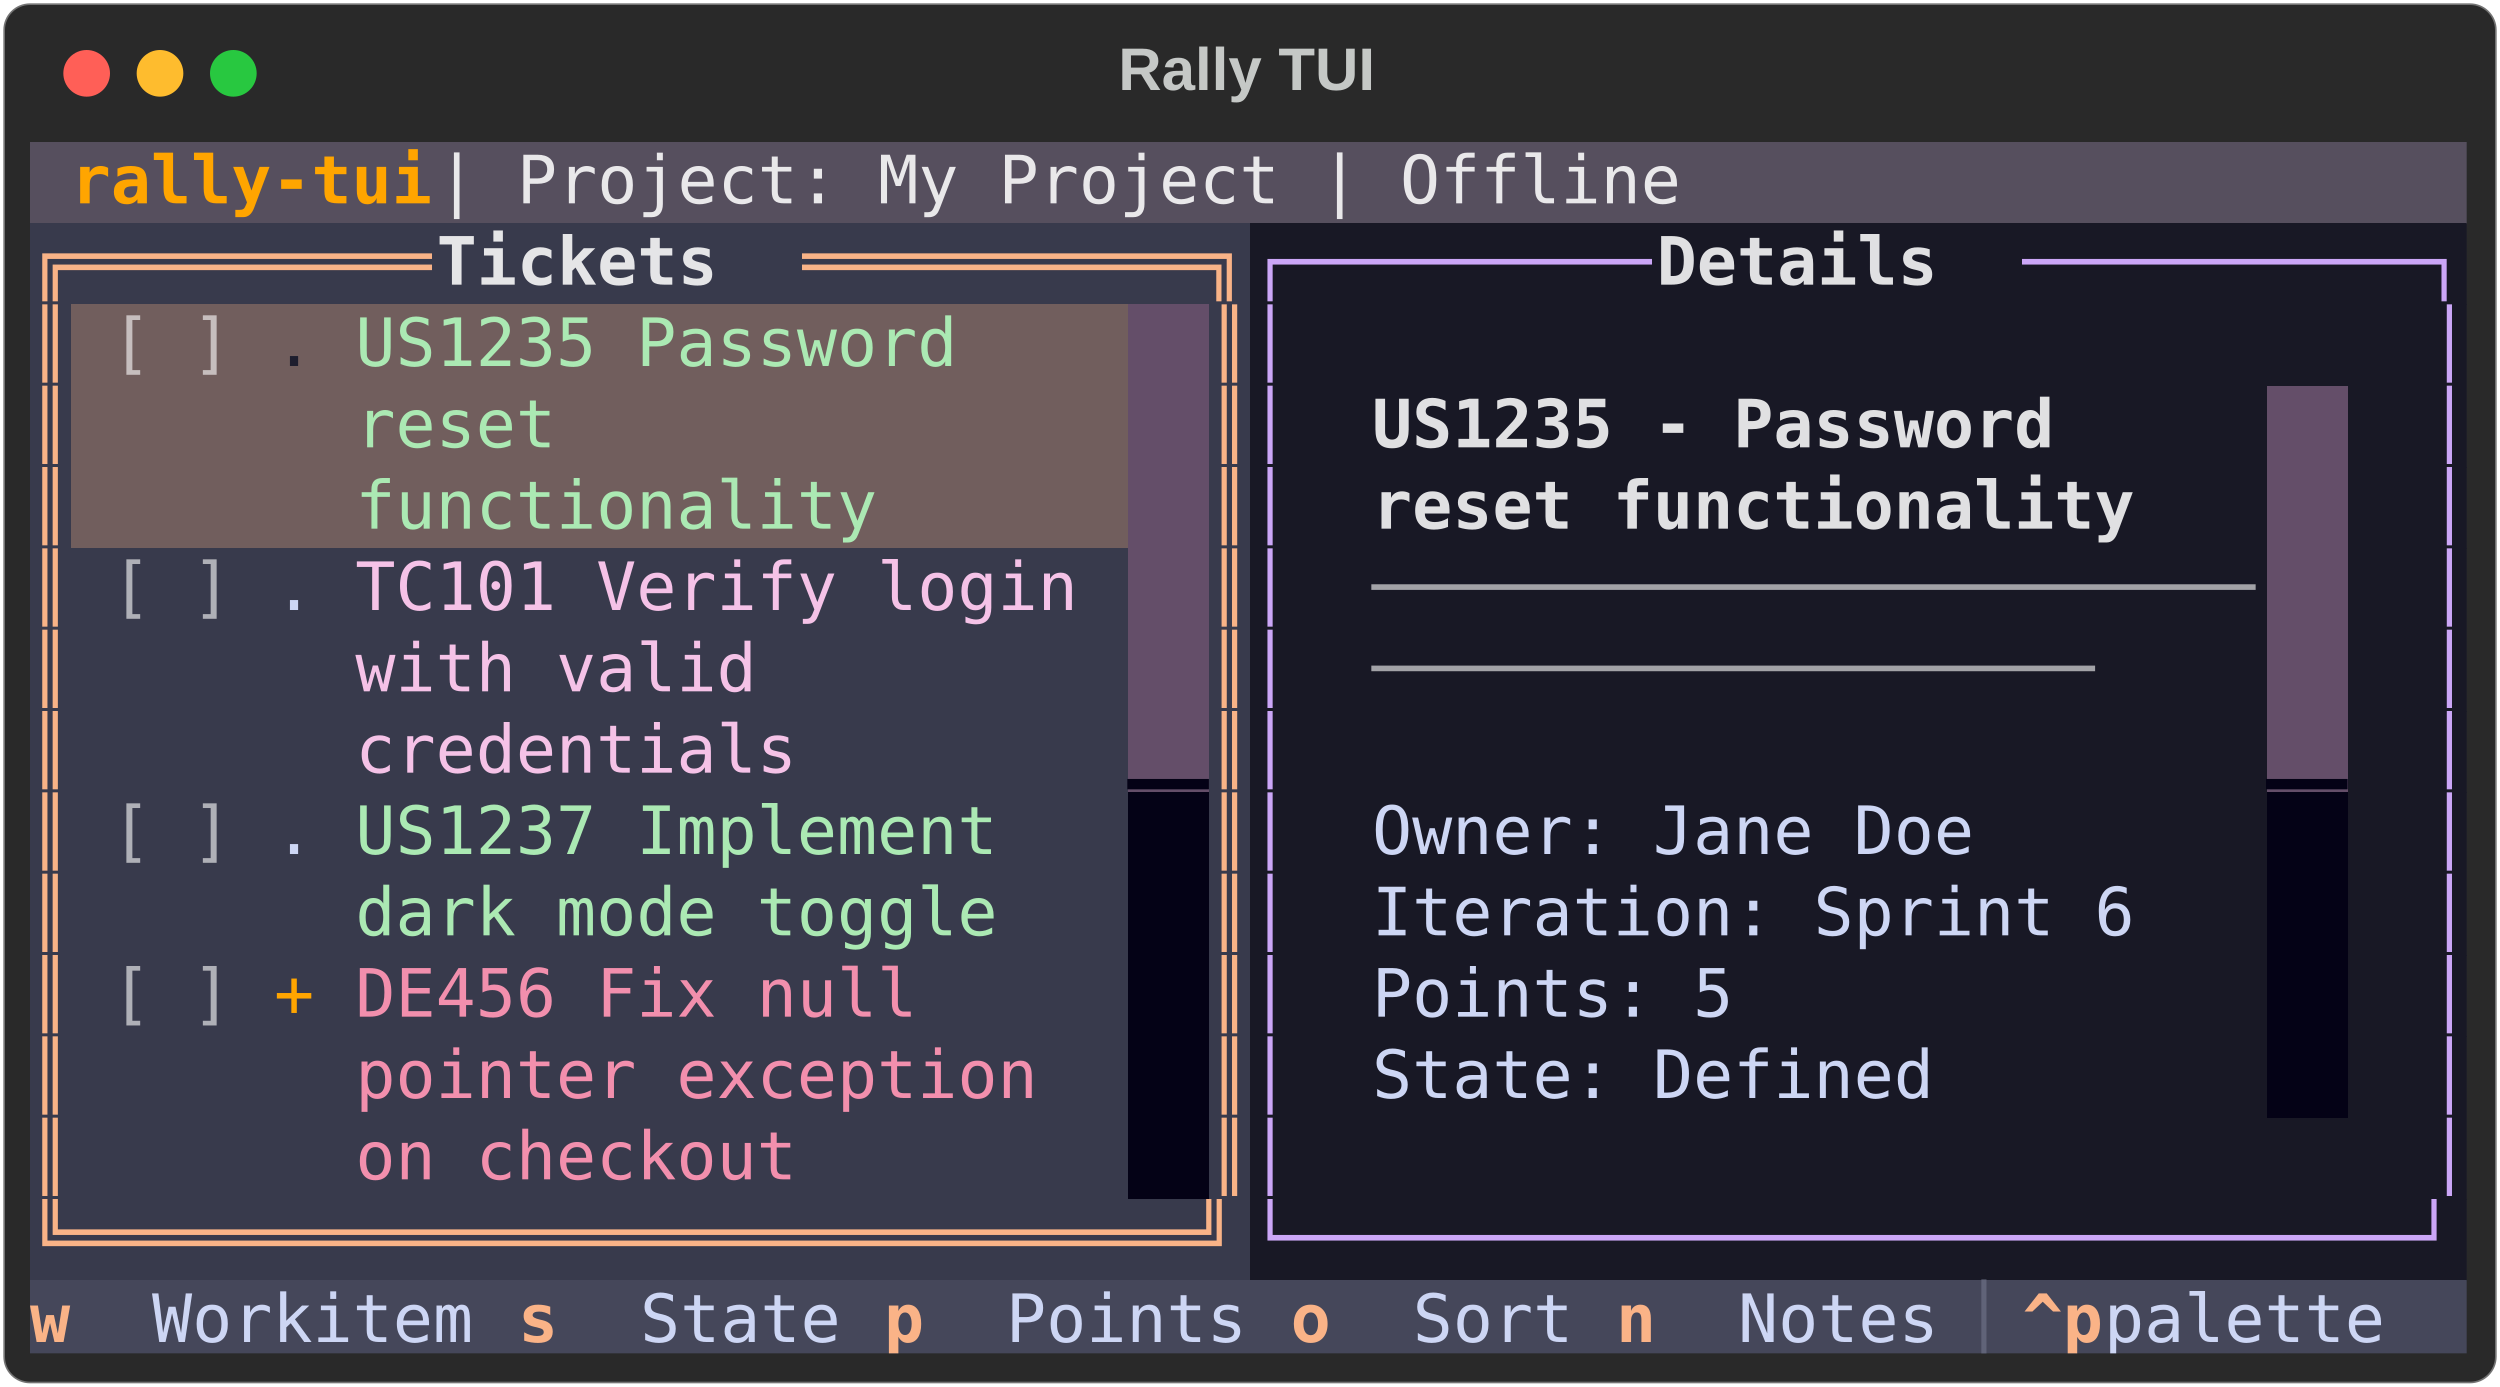
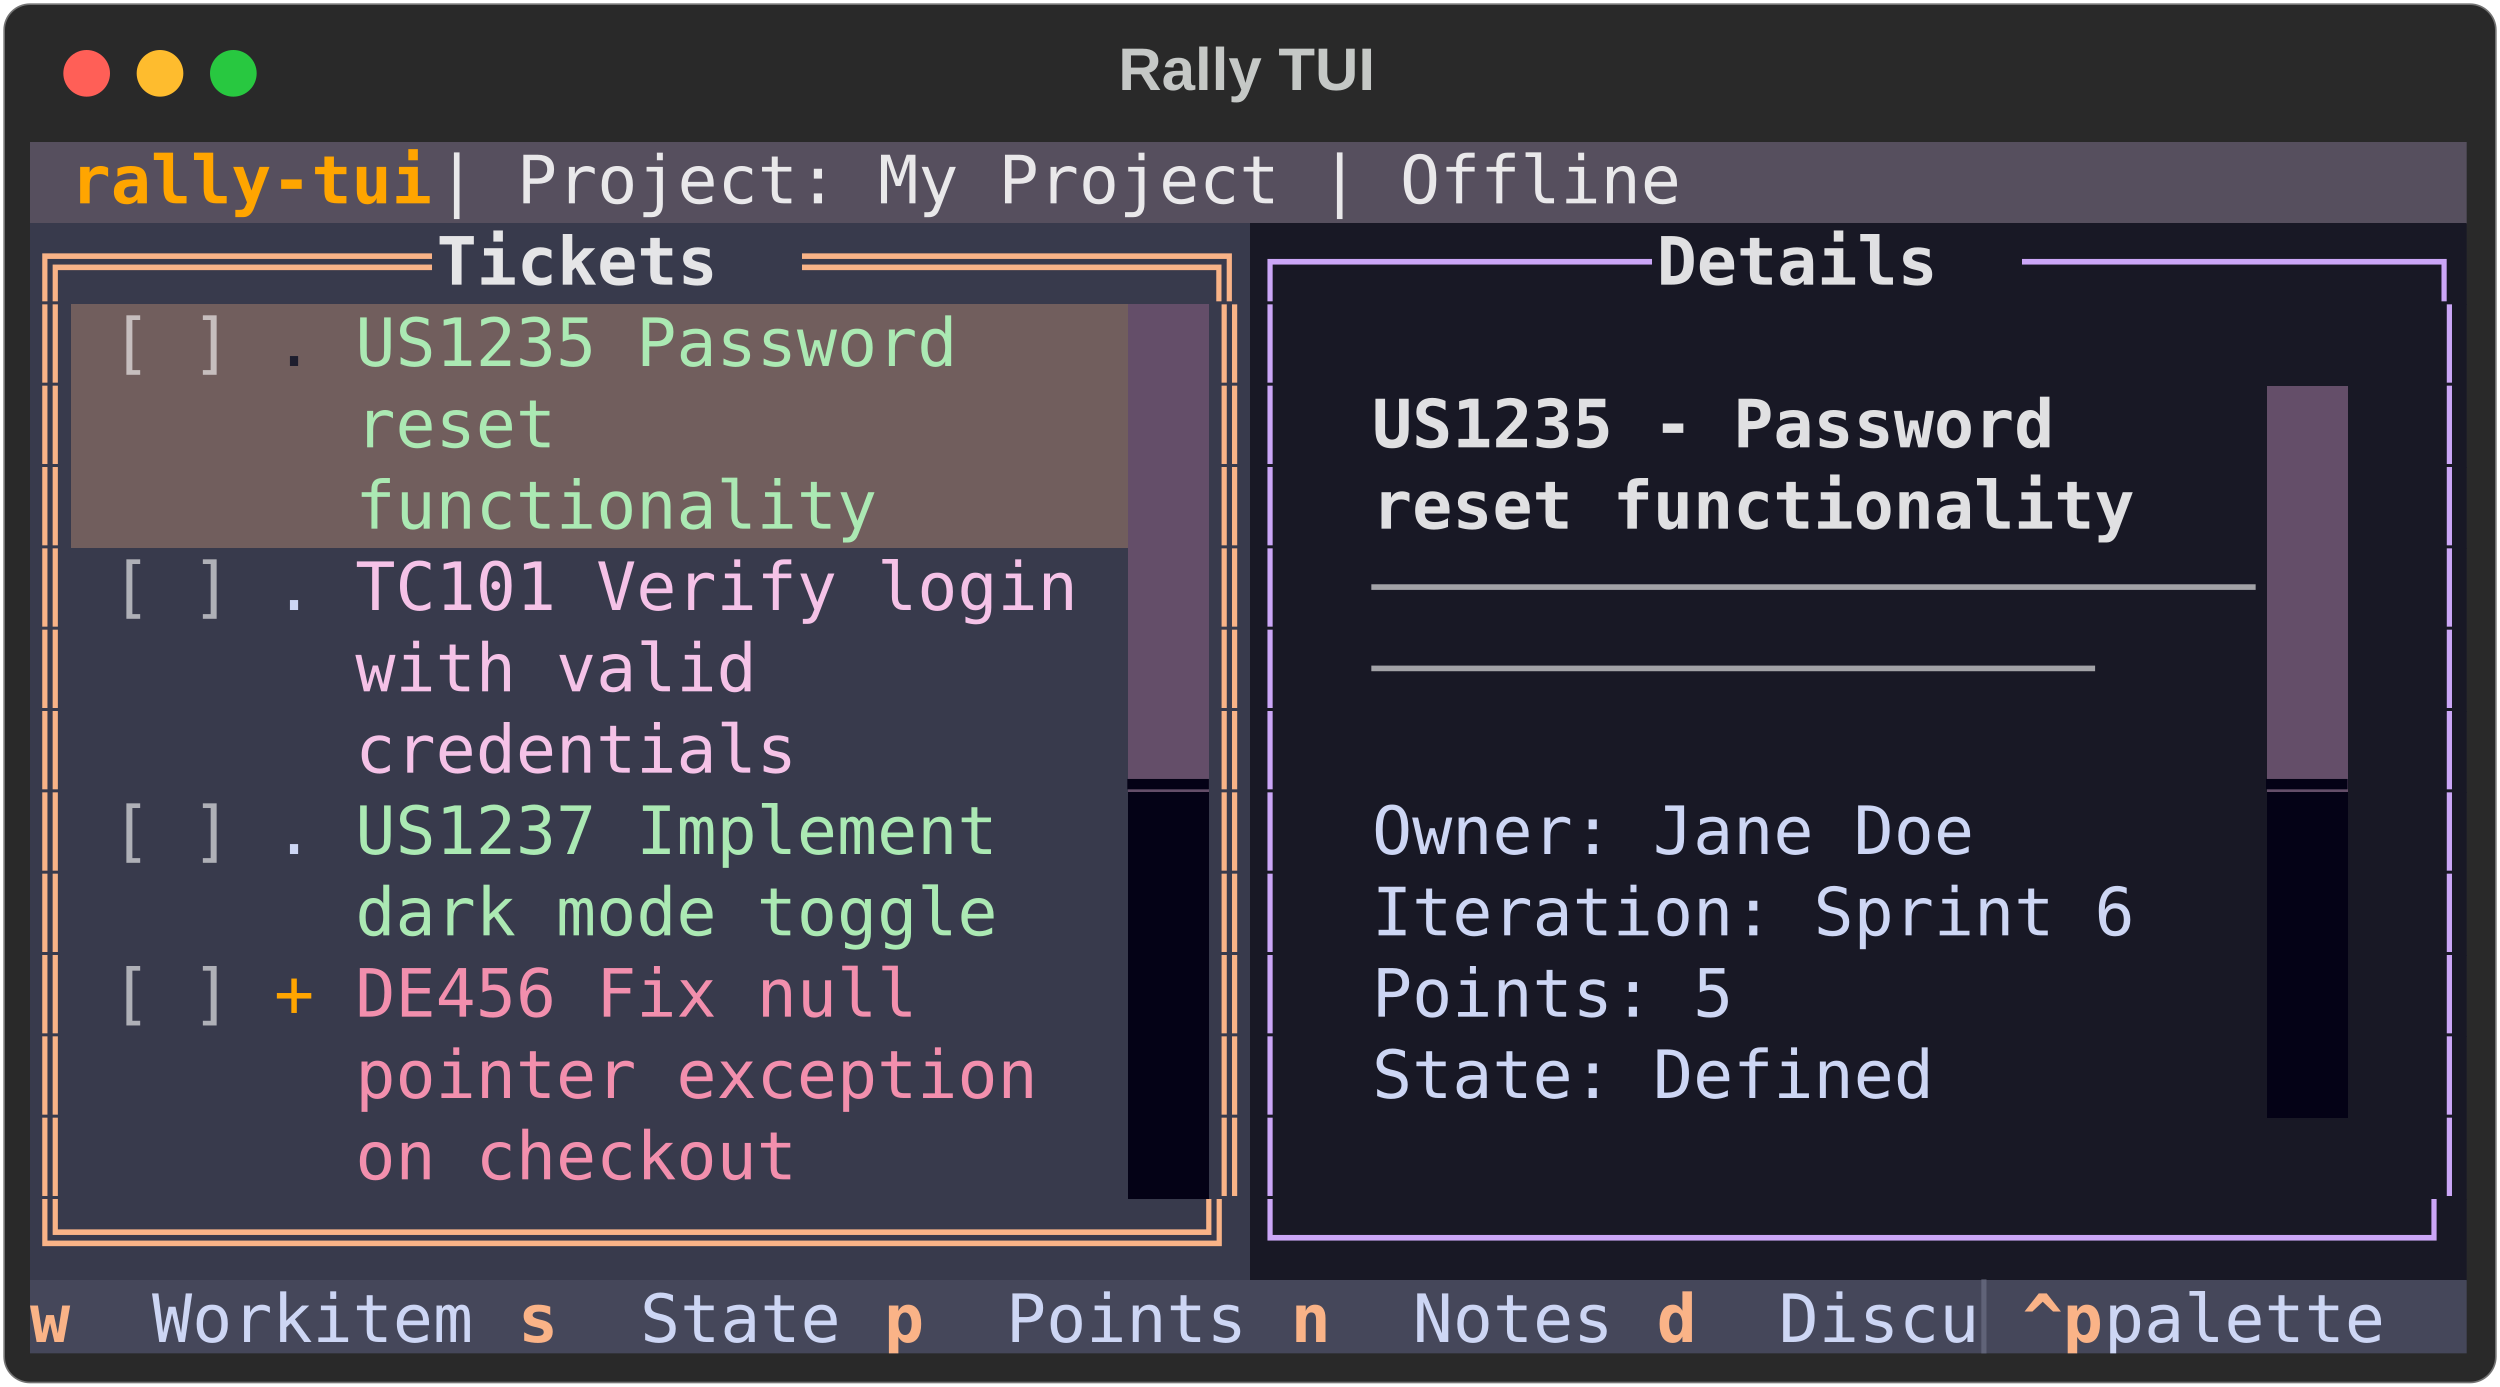
<svg xmlns="http://www.w3.org/2000/svg" class="rich-terminal" viewBox="0 0 750 416.0">
  <style>

    @font-face {
        font-family: "Fira Code";
        src: local("FiraCode-Regular"),
                url("https://cdnjs.cloudflare.com/ajax/libs/firacode/6.2.0/woff2/FiraCode-Regular.woff2") format("woff2"),
                url("https://cdnjs.cloudflare.com/ajax/libs/firacode/6.2.0/woff/FiraCode-Regular.woff") format("woff");
        font-style: normal;
        font-weight: 400;
    }
    @font-face {
        font-family: "Fira Code";
        src: local("FiraCode-Bold"),
                url("https://cdnjs.cloudflare.com/ajax/libs/firacode/6.2.0/woff2/FiraCode-Bold.woff2") format("woff2"),
                url("https://cdnjs.cloudflare.com/ajax/libs/firacode/6.2.0/woff/FiraCode-Bold.woff") format("woff");
        font-style: bold;
        font-weight: 700;
    }

    .terminal-matrix {
        font-family: Fira Code, monospace;
        font-size: 20px;
        line-height: 24.4px;
        font-variant-east-asian: full-width;
    }

    .terminal-title {
        font-size: 18px;
        font-weight: bold;
        font-family: arial;
    }

    .terminal-r1 { fill: #c5c8c6 }
.terminal-r2 { fill: #ffa500;font-weight: bold }
.terminal-r3 { fill: #e9e8ea }
.terminal-r4 { fill: #f9b387 }
.terminal-r5 { fill: #e5e5e7;font-weight: bold }
.terminal-r6 { fill: #cba6f7 }
.terminal-r7 { fill: #e0e0e2;font-weight: bold }
.terminal-r8 { fill: #c6bebe }
.terminal-r9 { fill: #1e1e2e }
.terminal-r10 { fill: #abe9b3 }
.terminal-r11 { fill: #383a4c }
.terminal-r12 { fill: #181825 }
.terminal-r13 { fill: #afb0b7 }
.terminal-r14 { fill: #cdd6f4 }
.terminal-r15 { fill: #f5c2e7 }
.terminal-r16 { fill: #a2a2a7 }
.terminal-r17 { fill: #040216 }
.terminal-r18 { fill: #ffa500 }
.terminal-r19 { fill: #f28fad }
.terminal-r20 { fill: #fab387;font-weight: bold }
.terminal-r21 { fill: #606378 }
    </style>
  <defs>
    <clipPath id="terminal-clip-terminal">
      <rect x="0" y="0" width="731.0" height="365.0" />
    </clipPath>
    <clipPath id="terminal-line-0">
      <rect x="0" y="1.5" width="732" height="24.65" />
    </clipPath>
    <clipPath id="terminal-line-1">
      <rect x="0" y="25.9" width="732" height="24.65" />
    </clipPath>
    <clipPath id="terminal-line-2">
      <rect x="0" y="50.3" width="732" height="24.65" />
    </clipPath>
    <clipPath id="terminal-line-3">
      <rect x="0" y="74.7" width="732" height="24.65" />
    </clipPath>
    <clipPath id="terminal-line-4">
      <rect x="0" y="99.1" width="732" height="24.65" />
    </clipPath>
    <clipPath id="terminal-line-5">
      <rect x="0" y="123.5" width="732" height="24.65" />
    </clipPath>
    <clipPath id="terminal-line-6">
      <rect x="0" y="147.9" width="732" height="24.65" />
    </clipPath>
    <clipPath id="terminal-line-7">
      <rect x="0" y="172.3" width="732" height="24.65" />
    </clipPath>
    <clipPath id="terminal-line-8">
      <rect x="0" y="196.7" width="732" height="24.65" />
    </clipPath>
    <clipPath id="terminal-line-9">
      <rect x="0" y="221.1" width="732" height="24.65" />
    </clipPath>
    <clipPath id="terminal-line-10">
      <rect x="0" y="245.5" width="732" height="24.65" />
    </clipPath>
    <clipPath id="terminal-line-11">
      <rect x="0" y="269.9" width="732" height="24.65" />
    </clipPath>
    <clipPath id="terminal-line-12">
      <rect x="0" y="294.3" width="732" height="24.65" />
    </clipPath>
    <clipPath id="terminal-line-13">
      <rect x="0" y="318.7" width="732" height="24.65" />
    </clipPath>
  </defs>
  <rect fill="#292929" stroke="rgba(255,255,255,0.35)" stroke-width="1" x="1" y="1" width="748" height="414" rx="8" />
  <text class="terminal-title" fill="#c5c8c6" text-anchor="middle" x="374" y="27">Rally TUI</text>
  <g transform="translate(26,22)">
    <circle cx="0" cy="0" r="7" fill="#ff5f57" />
    <circle cx="22" cy="0" r="7" fill="#febc2e" />
    <circle cx="44" cy="0" r="7" fill="#28c840" />
  </g>
  <g transform="translate(9, 41)" clip-path="url(#terminal-clip-terminal)">
    <rect fill="#564f5e" x="0" y="1.5" width="12.2" height="24.65" shape-rendering="crispEdges" />
    <rect fill="#564f5e" x="12.2" y="1.5" width="109.8" height="24.65" shape-rendering="crispEdges" />
    <rect fill="#564f5e" x="122" y="1.5" width="390.4" height="24.65" shape-rendering="crispEdges" />
    <rect fill="#564f5e" x="512.4" y="1.5" width="219.6" height="24.65" shape-rendering="crispEdges" />
    <rect fill="#383a4c" x="0" y="25.9" width="122" height="24.65" shape-rendering="crispEdges" />
    <rect fill="#383a4c" x="122" y="25.9" width="109.8" height="24.65" shape-rendering="crispEdges" />
    <rect fill="#383a4c" x="231.8" y="25.9" width="134.2" height="24.65" shape-rendering="crispEdges" />
    <rect fill="#181825" x="366" y="25.9" width="122" height="24.65" shape-rendering="crispEdges" />
    <rect fill="#181825" x="488" y="25.9" width="109.8" height="24.65" shape-rendering="crispEdges" />
    <rect fill="#181825" x="597.8" y="25.9" width="134.2" height="24.65" shape-rendering="crispEdges" />
    <rect fill="#383a4c" x="0" y="50.3" width="12.2" height="24.65" shape-rendering="crispEdges" />
    <rect fill="#715e5d" x="12.2" y="50.3" width="12.2" height="24.65" shape-rendering="crispEdges" />
    <rect fill="#715e5d" x="24.4" y="50.3" width="36.6" height="24.65" shape-rendering="crispEdges" />
    <rect fill="#715e5d" x="61" y="50.3" width="12.2" height="24.65" shape-rendering="crispEdges" />
    <rect fill="#715e5d" x="73.2" y="50.3" width="12.2" height="24.65" shape-rendering="crispEdges" />
    <rect fill="#715e5d" x="85.4" y="50.3" width="12.2" height="24.65" shape-rendering="crispEdges" />
    <rect fill="#715e5d" x="97.6" y="50.3" width="183" height="24.65" shape-rendering="crispEdges" />
    <rect fill="#715e5d" x="280.6" y="50.3" width="48.8" height="24.65" shape-rendering="crispEdges" />
    <rect fill="#644e69" x="329.4" y="50.3" width="24.4" height="24.65" shape-rendering="crispEdges" />
    <rect fill="#383a4c" x="353.8" y="50.3" width="12.2" height="24.65" shape-rendering="crispEdges" />
    <rect fill="#181825" x="366" y="50.3" width="12.2" height="24.65" shape-rendering="crispEdges" />
    <rect fill="#181825" x="378.2" y="50.3" width="341.6" height="24.65" shape-rendering="crispEdges" />
    <rect fill="#181825" x="719.8" y="50.3" width="12.2" height="24.65" shape-rendering="crispEdges" />
    <rect fill="#383a4c" x="0" y="74.7" width="12.2" height="24.65" shape-rendering="crispEdges" />
    <rect fill="#715e5d" x="12.2" y="74.7" width="85.4" height="24.65" shape-rendering="crispEdges" />
    <rect fill="#715e5d" x="97.6" y="74.7" width="61" height="24.65" shape-rendering="crispEdges" />
    <rect fill="#715e5d" x="158.6" y="74.7" width="170.8" height="24.65" shape-rendering="crispEdges" />
    <rect fill="#644e69" x="329.4" y="74.7" width="24.4" height="24.65" shape-rendering="crispEdges" />
    <rect fill="#383a4c" x="353.8" y="74.7" width="12.2" height="24.65" shape-rendering="crispEdges" />
    <rect fill="#181825" x="366" y="74.7" width="12.2" height="24.65" shape-rendering="crispEdges" />
    <rect fill="#181825" x="378.2" y="74.7" width="24.4" height="24.65" shape-rendering="crispEdges" />
    <rect fill="#181825" x="402.6" y="74.7" width="207.4" height="24.65" shape-rendering="crispEdges" />
    <rect fill="#181825" x="610" y="74.7" width="61" height="24.65" shape-rendering="crispEdges" />
    <rect fill="#644e69" x="671" y="74.7" width="24.4" height="24.65" shape-rendering="crispEdges" />
    <rect fill="#181825" x="695.4" y="74.7" width="24.4" height="24.65" shape-rendering="crispEdges" />
    <rect fill="#181825" x="719.8" y="74.7" width="12.2" height="24.65" shape-rendering="crispEdges" />
    <rect fill="#383a4c" x="0" y="99.1" width="12.2" height="24.65" shape-rendering="crispEdges" />
    <rect fill="#715e5d" x="12.2" y="99.1" width="85.4" height="24.65" shape-rendering="crispEdges" />
    <rect fill="#715e5d" x="97.6" y="99.1" width="158.6" height="24.65" shape-rendering="crispEdges" />
    <rect fill="#715e5d" x="256.2" y="99.1" width="73.2" height="24.65" shape-rendering="crispEdges" />
    <rect fill="#644e69" x="329.4" y="99.1" width="24.4" height="24.65" shape-rendering="crispEdges" />
    <rect fill="#383a4c" x="353.8" y="99.1" width="12.2" height="24.65" shape-rendering="crispEdges" />
    <rect fill="#181825" x="366" y="99.1" width="12.2" height="24.65" shape-rendering="crispEdges" />
    <rect fill="#181825" x="378.2" y="99.1" width="24.4" height="24.65" shape-rendering="crispEdges" />
    <rect fill="#181825" x="402.6" y="99.1" width="231.8" height="24.65" shape-rendering="crispEdges" />
    <rect fill="#181825" x="634.4" y="99.1" width="36.6" height="24.65" shape-rendering="crispEdges" />
    <rect fill="#644e69" x="671" y="99.1" width="24.4" height="24.65" shape-rendering="crispEdges" />
    <rect fill="#181825" x="695.4" y="99.1" width="24.4" height="24.65" shape-rendering="crispEdges" />
    <rect fill="#181825" x="719.8" y="99.1" width="12.2" height="24.65" shape-rendering="crispEdges" />
    <rect fill="#383a4c" x="0" y="123.5" width="12.2" height="24.65" shape-rendering="crispEdges" />
    <rect fill="#383a4c" x="12.2" y="123.5" width="12.2" height="24.65" shape-rendering="crispEdges" />
    <rect fill="#383a4c" x="24.4" y="123.5" width="36.6" height="24.65" shape-rendering="crispEdges" />
    <rect fill="#383a4c" x="61" y="123.5" width="12.2" height="24.65" shape-rendering="crispEdges" />
    <rect fill="#383a4c" x="73.2" y="123.5" width="12.2" height="24.65" shape-rendering="crispEdges" />
    <rect fill="#383a4c" x="85.4" y="123.5" width="12.2" height="24.65" shape-rendering="crispEdges" />
    <rect fill="#383a4c" x="97.6" y="123.5" width="219.6" height="24.65" shape-rendering="crispEdges" />
    <rect fill="#383a4c" x="317.2" y="123.5" width="12.2" height="24.65" shape-rendering="crispEdges" />
    <rect fill="#644e69" x="329.4" y="123.5" width="24.4" height="24.65" shape-rendering="crispEdges" />
    <rect fill="#383a4c" x="353.8" y="123.5" width="12.2" height="24.65" shape-rendering="crispEdges" />
    <rect fill="#181825" x="366" y="123.5" width="12.2" height="24.65" shape-rendering="crispEdges" />
    <rect fill="#181825" x="378.2" y="123.5" width="24.4" height="24.65" shape-rendering="crispEdges" />
    <rect fill="#181825" x="402.6" y="123.5" width="268.4" height="24.65" shape-rendering="crispEdges" />
    <rect fill="#644e69" x="671" y="123.5" width="24.4" height="24.65" shape-rendering="crispEdges" />
    <rect fill="#181825" x="695.4" y="123.5" width="24.4" height="24.65" shape-rendering="crispEdges" />
    <rect fill="#181825" x="719.8" y="123.5" width="12.2" height="24.65" shape-rendering="crispEdges" />
    <rect fill="#383a4c" x="0" y="147.9" width="12.2" height="24.65" shape-rendering="crispEdges" />
    <rect fill="#383a4c" x="12.2" y="147.9" width="85.4" height="24.65" shape-rendering="crispEdges" />
    <rect fill="#383a4c" x="97.6" y="147.9" width="122" height="24.65" shape-rendering="crispEdges" />
    <rect fill="#383a4c" x="219.6" y="147.9" width="109.8" height="24.65" shape-rendering="crispEdges" />
    <rect fill="#644e69" x="329.4" y="147.9" width="24.4" height="24.65" shape-rendering="crispEdges" />
    <rect fill="#383a4c" x="353.8" y="147.9" width="12.2" height="24.65" shape-rendering="crispEdges" />
    <rect fill="#181825" x="366" y="147.9" width="12.2" height="24.65" shape-rendering="crispEdges" />
    <rect fill="#181825" x="378.2" y="147.9" width="24.4" height="24.65" shape-rendering="crispEdges" />
    <rect fill="#181825" x="402.6" y="147.9" width="219.6" height="24.65" shape-rendering="crispEdges" />
    <rect fill="#181825" x="622.2" y="147.9" width="48.8" height="24.65" shape-rendering="crispEdges" />
    <rect fill="#644e69" x="671" y="147.9" width="24.4" height="24.65" shape-rendering="crispEdges" />
    <rect fill="#181825" x="695.4" y="147.9" width="24.4" height="24.65" shape-rendering="crispEdges" />
    <rect fill="#181825" x="719.8" y="147.9" width="12.2" height="24.65" shape-rendering="crispEdges" />
    <rect fill="#383a4c" x="0" y="172.3" width="12.2" height="24.65" shape-rendering="crispEdges" />
    <rect fill="#383a4c" x="12.2" y="172.3" width="85.4" height="24.65" shape-rendering="crispEdges" />
    <rect fill="#383a4c" x="97.6" y="172.3" width="134.2" height="24.65" shape-rendering="crispEdges" />
    <rect fill="#383a4c" x="231.8" y="172.3" width="97.6" height="24.65" shape-rendering="crispEdges" />
    <rect fill="#644e69" x="329.4" y="172.3" width="24.4" height="24.65" shape-rendering="crispEdges" />
    <rect fill="#383a4c" x="353.8" y="172.3" width="12.2" height="24.65" shape-rendering="crispEdges" />
    <rect fill="#181825" x="366" y="172.3" width="12.2" height="24.65" shape-rendering="crispEdges" />
    <rect fill="#181825" x="378.2" y="172.3" width="292.8" height="24.65" shape-rendering="crispEdges" />
    <rect fill="#644e69" x="671" y="172.3" width="24.4" height="24.65" shape-rendering="crispEdges" />
    <rect fill="#181825" x="695.4" y="172.3" width="24.4" height="24.65" shape-rendering="crispEdges" />
    <rect fill="#181825" x="719.8" y="172.3" width="12.2" height="24.65" shape-rendering="crispEdges" />
    <rect fill="#383a4c" x="0" y="196.7" width="12.2" height="24.65" shape-rendering="crispEdges" />
    <rect fill="#383a4c" x="12.2" y="196.7" width="12.2" height="24.65" shape-rendering="crispEdges" />
    <rect fill="#383a4c" x="24.4" y="196.7" width="36.6" height="24.65" shape-rendering="crispEdges" />
    <rect fill="#383a4c" x="61" y="196.7" width="12.2" height="24.65" shape-rendering="crispEdges" />
    <rect fill="#383a4c" x="73.2" y="196.7" width="12.2" height="24.65" shape-rendering="crispEdges" />
    <rect fill="#383a4c" x="85.4" y="196.7" width="12.2" height="24.65" shape-rendering="crispEdges" />
    <rect fill="#383a4c" x="97.6" y="196.7" width="195.2" height="24.65" shape-rendering="crispEdges" />
    <rect fill="#383a4c" x="292.8" y="196.7" width="36.6" height="24.65" shape-rendering="crispEdges" />
    <rect fill="#040216" x="329.4" y="196.7" width="24.4" height="24.65" shape-rendering="crispEdges" />
    <rect fill="#383a4c" x="353.8" y="196.7" width="12.2" height="24.65" shape-rendering="crispEdges" />
    <rect fill="#181825" x="366" y="196.7" width="12.2" height="24.65" shape-rendering="crispEdges" />
    <rect fill="#181825" x="378.2" y="196.7" width="24.4" height="24.65" shape-rendering="crispEdges" />
    <rect fill="#181825" x="402.6" y="196.7" width="183" height="24.65" shape-rendering="crispEdges" />
    <rect fill="#181825" x="585.6" y="196.7" width="85.4" height="24.65" shape-rendering="crispEdges" />
    <rect fill="#040216" x="671" y="196.7" width="24.4" height="24.65" shape-rendering="crispEdges" />
    <rect fill="#181825" x="695.4" y="196.7" width="24.4" height="24.65" shape-rendering="crispEdges" />
    <rect fill="#181825" x="719.8" y="196.7" width="12.2" height="24.65" shape-rendering="crispEdges" />
    <rect fill="#383a4c" x="0" y="221.1" width="12.2" height="24.65" shape-rendering="crispEdges" />
    <rect fill="#383a4c" x="12.2" y="221.1" width="85.4" height="24.65" shape-rendering="crispEdges" />
    <rect fill="#383a4c" x="97.6" y="221.1" width="195.2" height="24.65" shape-rendering="crispEdges" />
    <rect fill="#383a4c" x="292.8" y="221.1" width="36.6" height="24.65" shape-rendering="crispEdges" />
    <rect fill="#040216" x="329.4" y="221.1" width="24.4" height="24.65" shape-rendering="crispEdges" />
    <rect fill="#383a4c" x="353.8" y="221.1" width="12.2" height="24.65" shape-rendering="crispEdges" />
    <rect fill="#181825" x="366" y="221.1" width="12.2" height="24.65" shape-rendering="crispEdges" />
    <rect fill="#181825" x="378.2" y="221.1" width="24.4" height="24.65" shape-rendering="crispEdges" />
    <rect fill="#181825" x="402.6" y="221.1" width="231.8" height="24.65" shape-rendering="crispEdges" />
    <rect fill="#181825" x="634.4" y="221.1" width="36.6" height="24.65" shape-rendering="crispEdges" />
    <rect fill="#040216" x="671" y="221.1" width="24.4" height="24.65" shape-rendering="crispEdges" />
    <rect fill="#181825" x="695.4" y="221.1" width="24.4" height="24.65" shape-rendering="crispEdges" />
    <rect fill="#181825" x="719.8" y="221.1" width="12.2" height="24.65" shape-rendering="crispEdges" />
    <rect fill="#383a4c" x="0" y="245.5" width="12.2" height="24.65" shape-rendering="crispEdges" />
    <rect fill="#383a4c" x="12.2" y="245.5" width="12.2" height="24.65" shape-rendering="crispEdges" />
    <rect fill="#383a4c" x="24.4" y="245.5" width="36.6" height="24.65" shape-rendering="crispEdges" />
    <rect fill="#383a4c" x="61" y="245.5" width="12.2" height="24.65" shape-rendering="crispEdges" />
    <rect fill="#383a4c" x="73.2" y="245.5" width="12.2" height="24.65" shape-rendering="crispEdges" />
    <rect fill="#383a4c" x="85.4" y="245.5" width="12.2" height="24.65" shape-rendering="crispEdges" />
    <rect fill="#383a4c" x="97.6" y="245.5" width="170.8" height="24.65" shape-rendering="crispEdges" />
    <rect fill="#383a4c" x="268.4" y="245.5" width="61" height="24.65" shape-rendering="crispEdges" />
    <rect fill="#040216" x="329.4" y="245.5" width="24.4" height="24.65" shape-rendering="crispEdges" />
    <rect fill="#383a4c" x="353.8" y="245.5" width="12.2" height="24.65" shape-rendering="crispEdges" />
    <rect fill="#181825" x="366" y="245.5" width="12.2" height="24.65" shape-rendering="crispEdges" />
    <rect fill="#181825" x="378.2" y="245.5" width="24.4" height="24.65" shape-rendering="crispEdges" />
    <rect fill="#181825" x="402.6" y="245.5" width="109.8" height="24.65" shape-rendering="crispEdges" />
    <rect fill="#181825" x="512.4" y="245.5" width="158.6" height="24.65" shape-rendering="crispEdges" />
    <rect fill="#040216" x="671" y="245.5" width="24.4" height="24.65" shape-rendering="crispEdges" />
    <rect fill="#181825" x="695.4" y="245.5" width="24.4" height="24.65" shape-rendering="crispEdges" />
    <rect fill="#181825" x="719.8" y="245.5" width="12.2" height="24.65" shape-rendering="crispEdges" />
    <rect fill="#383a4c" x="0" y="269.9" width="12.2" height="24.65" shape-rendering="crispEdges" />
    <rect fill="#383a4c" x="12.2" y="269.9" width="85.4" height="24.65" shape-rendering="crispEdges" />
    <rect fill="#383a4c" x="97.6" y="269.9" width="207.4" height="24.65" shape-rendering="crispEdges" />
    <rect fill="#383a4c" x="305" y="269.9" width="24.4" height="24.65" shape-rendering="crispEdges" />
    <rect fill="#040216" x="329.4" y="269.9" width="24.4" height="24.65" shape-rendering="crispEdges" />
    <rect fill="#383a4c" x="353.8" y="269.9" width="12.2" height="24.65" shape-rendering="crispEdges" />
    <rect fill="#181825" x="366" y="269.9" width="12.2" height="24.65" shape-rendering="crispEdges" />
    <rect fill="#181825" x="378.2" y="269.9" width="24.4" height="24.65" shape-rendering="crispEdges" />
    <rect fill="#181825" x="402.6" y="269.9" width="170.8" height="24.65" shape-rendering="crispEdges" />
    <rect fill="#181825" x="573.4" y="269.9" width="97.6" height="24.65" shape-rendering="crispEdges" />
    <rect fill="#040216" x="671" y="269.9" width="24.4" height="24.65" shape-rendering="crispEdges" />
    <rect fill="#181825" x="695.4" y="269.9" width="24.4" height="24.65" shape-rendering="crispEdges" />
    <rect fill="#181825" x="719.8" y="269.9" width="12.2" height="24.65" shape-rendering="crispEdges" />
    <rect fill="#383a4c" x="0" y="294.3" width="12.2" height="24.65" shape-rendering="crispEdges" />
    <rect fill="#383a4c" x="12.2" y="294.3" width="85.4" height="24.65" shape-rendering="crispEdges" />
    <rect fill="#383a4c" x="97.6" y="294.3" width="134.2" height="24.65" shape-rendering="crispEdges" />
    <rect fill="#383a4c" x="231.8" y="294.3" width="97.6" height="24.65" shape-rendering="crispEdges" />
    <rect fill="#040216" x="329.4" y="294.3" width="24.4" height="24.65" shape-rendering="crispEdges" />
    <rect fill="#383a4c" x="353.8" y="294.3" width="12.2" height="24.65" shape-rendering="crispEdges" />
    <rect fill="#181825" x="366" y="294.3" width="12.2" height="24.65" shape-rendering="crispEdges" />
    <rect fill="#181825" x="378.2" y="294.3" width="341.6" height="24.65" shape-rendering="crispEdges" />
    <rect fill="#181825" x="719.8" y="294.3" width="12.2" height="24.65" shape-rendering="crispEdges" />
    <rect fill="#383a4c" x="0" y="318.7" width="366" height="24.65" shape-rendering="crispEdges" />
    <rect fill="#181825" x="366" y="318.7" width="366" height="24.65" shape-rendering="crispEdges" />
    <rect fill="#45475a" x="0" y="343.1" width="36.6" height="24.65" shape-rendering="crispEdges" />
    <rect fill="#45475a" x="36.6" y="343.1" width="109.8" height="24.65" shape-rendering="crispEdges" />
    <rect fill="#45475a" x="146.4" y="343.1" width="36.6" height="24.65" shape-rendering="crispEdges" />
    <rect fill="#45475a" x="183" y="343.1" width="73.2" height="24.65" shape-rendering="crispEdges" />
    <rect fill="#45475a" x="256.2" y="343.1" width="36.6" height="24.65" shape-rendering="crispEdges" />
    <rect fill="#45475a" x="292.8" y="343.1" width="85.4" height="24.65" shape-rendering="crispEdges" />
    <rect fill="#45475a" x="378.2" y="343.1" width="36.6" height="24.65" shape-rendering="crispEdges" />
-     <rect fill="#45475a" x="414.8" y="343.1" width="61" height="24.65" shape-rendering="crispEdges" />
-     <rect fill="#45475a" x="475.8" y="343.1" width="36.6" height="24.65" shape-rendering="crispEdges" />
-     <rect fill="#45475a" x="512.4" y="343.1" width="73.2" height="24.65" shape-rendering="crispEdges" />
+     <rect fill="#45475a" x="414.8" y="343.1" width="73.2" height="24.65" shape-rendering="crispEdges" />
+     <rect fill="#45475a" x="488" y="343.1" width="36.6" height="24.65" shape-rendering="crispEdges" />
+     <rect fill="#45475a" x="524.6" y="343.1" width="61" height="24.65" shape-rendering="crispEdges" />
    <rect fill="#45475a" x="585.6" y="343.1" width="12.2" height="24.65" shape-rendering="crispEdges" />
    <rect fill="#45475a" x="597.8" y="343.1" width="24.4" height="24.65" shape-rendering="crispEdges" />
    <rect fill="#45475a" x="622.2" y="343.1" width="97.6" height="24.65" shape-rendering="crispEdges" />
    <rect fill="#45475a" x="719.8" y="343.1" width="12.2" height="24.65" shape-rendering="crispEdges" />
    <g class="terminal-matrix">
      <text class="terminal-r2" x="12.2" y="20" textLength="109.8" clip-path="url(#terminal-line-0)">rally-tui</text>
      <text class="terminal-r3" x="122" y="20" textLength="390.4" clip-path="url(#terminal-line-0)"> | Project: My Project | Offline</text>
      <text class="terminal-r1" x="732" y="20" textLength="12.2" clip-path="url(#terminal-line-0)">
</text>
      <text class="terminal-r4" x="0" y="44.4" textLength="122" clip-path="url(#terminal-line-1)">╔═════════</text>
      <text class="terminal-r5" x="122" y="44.4" textLength="109.8" clip-path="url(#terminal-line-1)"> Tickets </text>
      <text class="terminal-r4" x="231.8" y="44.4" textLength="134.2" clip-path="url(#terminal-line-1)">══════════╗</text>
      <text class="terminal-r6" x="366" y="44.4" textLength="122" clip-path="url(#terminal-line-1)">┌─────────</text>
      <text class="terminal-r7" x="488" y="44.4" textLength="109.8" clip-path="url(#terminal-line-1)"> Details </text>
      <text class="terminal-r6" x="597.8" y="44.4" textLength="134.2" clip-path="url(#terminal-line-1)">──────────┐</text>
      <text class="terminal-r1" x="732" y="44.4" textLength="12.2" clip-path="url(#terminal-line-1)">
</text>
      <text class="terminal-r4" x="0" y="68.8" textLength="12.2" clip-path="url(#terminal-line-2)">║</text>
      <text class="terminal-r8" x="24.4" y="68.8" textLength="36.6" clip-path="url(#terminal-line-2)">[ ]</text>
      <text class="terminal-r9" x="73.2" y="68.8" textLength="12.2" clip-path="url(#terminal-line-2)">.</text>
      <text class="terminal-r10" x="97.6" y="68.8" textLength="183" clip-path="url(#terminal-line-2)">US1235 Password</text>
      <text class="terminal-r4" x="353.8" y="68.8" textLength="12.2" clip-path="url(#terminal-line-2)">║</text>
      <text class="terminal-r6" x="366" y="68.8" textLength="12.2" clip-path="url(#terminal-line-2)">│</text>
      <text class="terminal-r6" x="719.8" y="68.8" textLength="12.2" clip-path="url(#terminal-line-2)">│</text>
      <text class="terminal-r1" x="732" y="68.8" textLength="12.2" clip-path="url(#terminal-line-2)">
</text>
      <text class="terminal-r4" x="0" y="93.2" textLength="12.2" clip-path="url(#terminal-line-3)">║</text>
      <text class="terminal-r10" x="97.6" y="93.2" textLength="61" clip-path="url(#terminal-line-3)">reset</text>
      <text class="terminal-r4" x="353.8" y="93.2" textLength="12.2" clip-path="url(#terminal-line-3)">║</text>
      <text class="terminal-r6" x="366" y="93.2" textLength="12.2" clip-path="url(#terminal-line-3)">│</text>
      <text class="terminal-r7" x="402.6" y="93.2" textLength="207.4" clip-path="url(#terminal-line-3)">US1235 - Password</text>
      <text class="terminal-r6" x="719.8" y="93.2" textLength="12.2" clip-path="url(#terminal-line-3)">│</text>
      <text class="terminal-r1" x="732" y="93.2" textLength="12.2" clip-path="url(#terminal-line-3)">
</text>
      <text class="terminal-r4" x="0" y="117.6" textLength="12.2" clip-path="url(#terminal-line-4)">║</text>
      <text class="terminal-r10" x="97.6" y="117.6" textLength="158.6" clip-path="url(#terminal-line-4)">functionality</text>
      <text class="terminal-r4" x="353.8" y="117.6" textLength="12.2" clip-path="url(#terminal-line-4)">║</text>
      <text class="terminal-r6" x="366" y="117.6" textLength="12.2" clip-path="url(#terminal-line-4)">│</text>
      <text class="terminal-r7" x="402.6" y="117.6" textLength="231.8" clip-path="url(#terminal-line-4)">reset functionality</text>
      <text class="terminal-r6" x="719.8" y="117.6" textLength="12.2" clip-path="url(#terminal-line-4)">│</text>
      <text class="terminal-r1" x="732" y="117.6" textLength="12.2" clip-path="url(#terminal-line-4)">
</text>
      <text class="terminal-r4" x="0" y="142" textLength="12.2" clip-path="url(#terminal-line-5)">║</text>
      <text class="terminal-r13" x="24.4" y="142" textLength="36.6" clip-path="url(#terminal-line-5)">[ ]</text>
      <text class="terminal-r14" x="73.2" y="142" textLength="12.2" clip-path="url(#terminal-line-5)">.</text>
      <text class="terminal-r15" x="97.6" y="142" textLength="219.6" clip-path="url(#terminal-line-5)">TC101 Verify login</text>
      <text class="terminal-r4" x="353.8" y="142" textLength="12.2" clip-path="url(#terminal-line-5)">║</text>
      <text class="terminal-r6" x="366" y="142" textLength="12.2" clip-path="url(#terminal-line-5)">│</text>
      <text class="terminal-r16" x="402.6" y="142" textLength="268.4" clip-path="url(#terminal-line-5)">──────────────────────</text>
      <text class="terminal-r6" x="719.8" y="142" textLength="12.2" clip-path="url(#terminal-line-5)">│</text>
      <text class="terminal-r1" x="732" y="142" textLength="12.2" clip-path="url(#terminal-line-5)">
</text>
      <text class="terminal-r4" x="0" y="166.4" textLength="12.2" clip-path="url(#terminal-line-6)">║</text>
      <text class="terminal-r15" x="97.6" y="166.4" textLength="122" clip-path="url(#terminal-line-6)">with valid</text>
      <text class="terminal-r4" x="353.8" y="166.4" textLength="12.2" clip-path="url(#terminal-line-6)">║</text>
      <text class="terminal-r6" x="366" y="166.4" textLength="12.2" clip-path="url(#terminal-line-6)">│</text>
      <text class="terminal-r16" x="402.6" y="166.4" textLength="219.6" clip-path="url(#terminal-line-6)">──────────────────</text>
      <text class="terminal-r6" x="719.8" y="166.4" textLength="12.2" clip-path="url(#terminal-line-6)">│</text>
      <text class="terminal-r1" x="732" y="166.4" textLength="12.2" clip-path="url(#terminal-line-6)">
</text>
      <text class="terminal-r4" x="0" y="190.8" textLength="12.2" clip-path="url(#terminal-line-7)">║</text>
      <text class="terminal-r15" x="97.6" y="190.8" textLength="134.2" clip-path="url(#terminal-line-7)">credentials</text>
      <text class="terminal-r17" x="329.4" y="190.8" textLength="24.4" clip-path="url(#terminal-line-7)">▁▁</text>
      <text class="terminal-r4" x="353.8" y="190.8" textLength="12.2" clip-path="url(#terminal-line-7)">║</text>
      <text class="terminal-r6" x="366" y="190.8" textLength="12.2" clip-path="url(#terminal-line-7)">│</text>
      <text class="terminal-r17" x="671" y="190.8" textLength="24.4" clip-path="url(#terminal-line-7)">▁▁</text>
      <text class="terminal-r6" x="719.8" y="190.8" textLength="12.2" clip-path="url(#terminal-line-7)">│</text>
      <text class="terminal-r1" x="732" y="190.8" textLength="12.2" clip-path="url(#terminal-line-7)">
</text>
      <text class="terminal-r4" x="0" y="215.2" textLength="12.2" clip-path="url(#terminal-line-8)">║</text>
      <text class="terminal-r13" x="24.4" y="215.2" textLength="36.6" clip-path="url(#terminal-line-8)">[ ]</text>
      <text class="terminal-r14" x="73.2" y="215.2" textLength="12.2" clip-path="url(#terminal-line-8)">.</text>
      <text class="terminal-r10" x="97.6" y="215.2" textLength="195.2" clip-path="url(#terminal-line-8)">US1237 Implement</text>
      <text class="terminal-r4" x="353.8" y="215.2" textLength="12.2" clip-path="url(#terminal-line-8)">║</text>
      <text class="terminal-r6" x="366" y="215.2" textLength="12.2" clip-path="url(#terminal-line-8)">│</text>
      <text class="terminal-r14" x="402.6" y="215.2" textLength="183" clip-path="url(#terminal-line-8)">Owner: Jane Doe</text>
      <text class="terminal-r6" x="719.8" y="215.2" textLength="12.2" clip-path="url(#terminal-line-8)">│</text>
      <text class="terminal-r1" x="732" y="215.2" textLength="12.2" clip-path="url(#terminal-line-8)">
</text>
      <text class="terminal-r4" x="0" y="239.6" textLength="12.2" clip-path="url(#terminal-line-9)">║</text>
      <text class="terminal-r10" x="97.6" y="239.6" textLength="195.2" clip-path="url(#terminal-line-9)">dark mode toggle</text>
      <text class="terminal-r4" x="353.8" y="239.6" textLength="12.2" clip-path="url(#terminal-line-9)">║</text>
      <text class="terminal-r6" x="366" y="239.6" textLength="12.2" clip-path="url(#terminal-line-9)">│</text>
      <text class="terminal-r14" x="402.6" y="239.6" textLength="231.8" clip-path="url(#terminal-line-9)">Iteration: Sprint 6</text>
      <text class="terminal-r6" x="719.8" y="239.6" textLength="12.2" clip-path="url(#terminal-line-9)">│</text>
      <text class="terminal-r1" x="732" y="239.6" textLength="12.2" clip-path="url(#terminal-line-9)">
</text>
      <text class="terminal-r4" x="0" y="264" textLength="12.2" clip-path="url(#terminal-line-10)">║</text>
      <text class="terminal-r13" x="24.4" y="264" textLength="36.6" clip-path="url(#terminal-line-10)">[ ]</text>
      <text class="terminal-r18" x="73.2" y="264" textLength="12.2" clip-path="url(#terminal-line-10)">+</text>
      <text class="terminal-r19" x="97.6" y="264" textLength="170.8" clip-path="url(#terminal-line-10)">DE456 Fix null</text>
      <text class="terminal-r4" x="353.8" y="264" textLength="12.2" clip-path="url(#terminal-line-10)">║</text>
      <text class="terminal-r6" x="366" y="264" textLength="12.2" clip-path="url(#terminal-line-10)">│</text>
      <text class="terminal-r14" x="402.6" y="264" textLength="109.8" clip-path="url(#terminal-line-10)">Points: 5</text>
      <text class="terminal-r6" x="719.8" y="264" textLength="12.2" clip-path="url(#terminal-line-10)">│</text>
      <text class="terminal-r1" x="732" y="264" textLength="12.2" clip-path="url(#terminal-line-10)">
</text>
      <text class="terminal-r4" x="0" y="288.4" textLength="12.2" clip-path="url(#terminal-line-11)">║</text>
      <text class="terminal-r19" x="97.6" y="288.4" textLength="207.4" clip-path="url(#terminal-line-11)">pointer exception</text>
      <text class="terminal-r4" x="353.8" y="288.4" textLength="12.2" clip-path="url(#terminal-line-11)">║</text>
      <text class="terminal-r6" x="366" y="288.4" textLength="12.2" clip-path="url(#terminal-line-11)">│</text>
      <text class="terminal-r14" x="402.6" y="288.4" textLength="170.8" clip-path="url(#terminal-line-11)">State: Defined</text>
      <text class="terminal-r6" x="719.8" y="288.4" textLength="12.2" clip-path="url(#terminal-line-11)">│</text>
      <text class="terminal-r1" x="732" y="288.4" textLength="12.2" clip-path="url(#terminal-line-11)">
</text>
      <text class="terminal-r4" x="0" y="312.8" textLength="12.2" clip-path="url(#terminal-line-12)">║</text>
      <text class="terminal-r19" x="97.6" y="312.8" textLength="134.2" clip-path="url(#terminal-line-12)">on checkout</text>
      <text class="terminal-r4" x="353.8" y="312.8" textLength="12.2" clip-path="url(#terminal-line-12)">║</text>
      <text class="terminal-r6" x="366" y="312.8" textLength="12.2" clip-path="url(#terminal-line-12)">│</text>
      <text class="terminal-r6" x="719.8" y="312.8" textLength="12.2" clip-path="url(#terminal-line-12)">│</text>
      <text class="terminal-r1" x="732" y="312.8" textLength="12.2" clip-path="url(#terminal-line-12)">
</text>
      <text class="terminal-r4" x="0" y="337.2" textLength="366" clip-path="url(#terminal-line-13)">╚════════════════════════════╝</text>
      <text class="terminal-r6" x="366" y="337.2" textLength="366" clip-path="url(#terminal-line-13)">└────────────────────────────┘</text>
      <text class="terminal-r1" x="732" y="337.2" textLength="12.2" clip-path="url(#terminal-line-13)">
</text>
      <text class="terminal-r20" x="0" y="361.6" textLength="36.6" clip-path="url(#terminal-line-14)"> w </text>
      <text class="terminal-r14" x="36.6" y="361.6" textLength="109.8" clip-path="url(#terminal-line-14)">Workitem </text>
      <text class="terminal-r20" x="146.4" y="361.6" textLength="36.6" clip-path="url(#terminal-line-14)"> s </text>
      <text class="terminal-r14" x="183" y="361.6" textLength="73.2" clip-path="url(#terminal-line-14)">State </text>
      <text class="terminal-r20" x="256.2" y="361.6" textLength="36.6" clip-path="url(#terminal-line-14)"> p </text>
      <text class="terminal-r14" x="292.8" y="361.6" textLength="85.4" clip-path="url(#terminal-line-14)">Points </text>
-       <text class="terminal-r20" x="378.2" y="361.6" textLength="36.6" clip-path="url(#terminal-line-14)"> o </text>
-       <text class="terminal-r14" x="414.8" y="361.6" textLength="61" clip-path="url(#terminal-line-14)">Sort </text>
-       <text class="terminal-r20" x="475.8" y="361.6" textLength="36.6" clip-path="url(#terminal-line-14)"> n </text>
-       <text class="terminal-r14" x="512.4" y="361.6" textLength="73.2" clip-path="url(#terminal-line-14)">Notes </text>
+       <text class="terminal-r20" x="378.2" y="361.6" textLength="36.6" clip-path="url(#terminal-line-14)"> n </text>
+       <text class="terminal-r14" x="414.8" y="361.6" textLength="73.2" clip-path="url(#terminal-line-14)">Notes </text>
+       <text class="terminal-r20" x="488" y="361.6" textLength="36.6" clip-path="url(#terminal-line-14)"> d </text>
+       <text class="terminal-r14" x="524.6" y="361.6" textLength="61" clip-path="url(#terminal-line-14)">Discu</text>
      <text class="terminal-r21" x="585.6" y="361.6" textLength="12.2" clip-path="url(#terminal-line-14)">▏</text>
      <text class="terminal-r20" x="597.8" y="361.6" textLength="24.4" clip-path="url(#terminal-line-14)">^p</text>
      <text class="terminal-r14" x="622.2" y="361.6" textLength="97.6" clip-path="url(#terminal-line-14)"> palette</text>
    </g>
  </g>
</svg>
